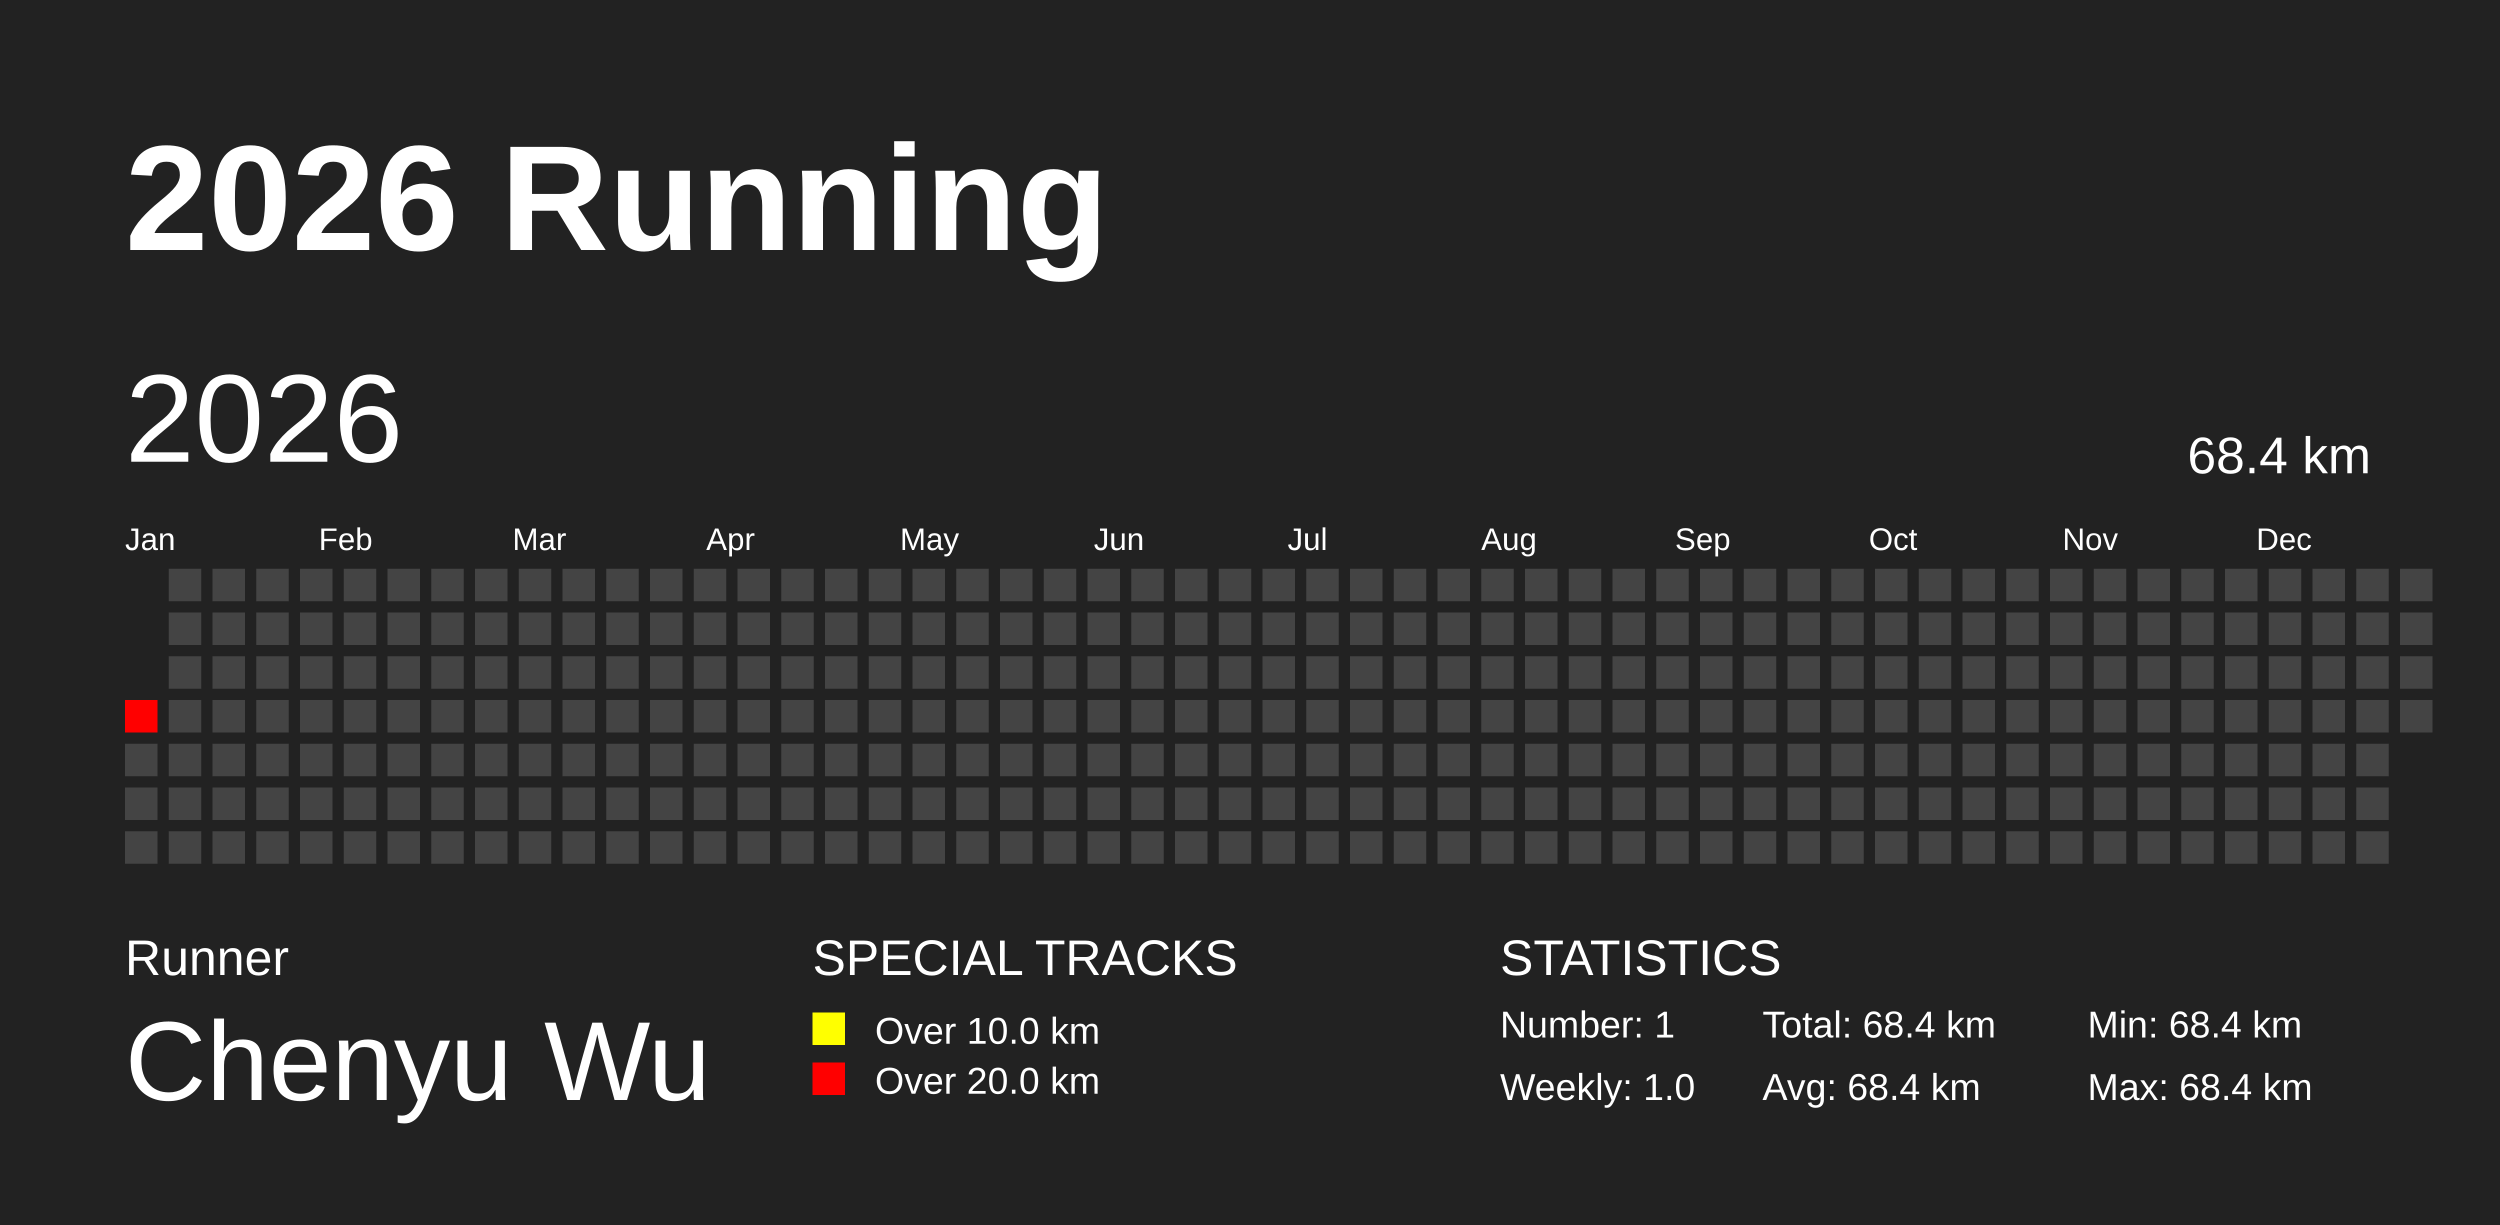
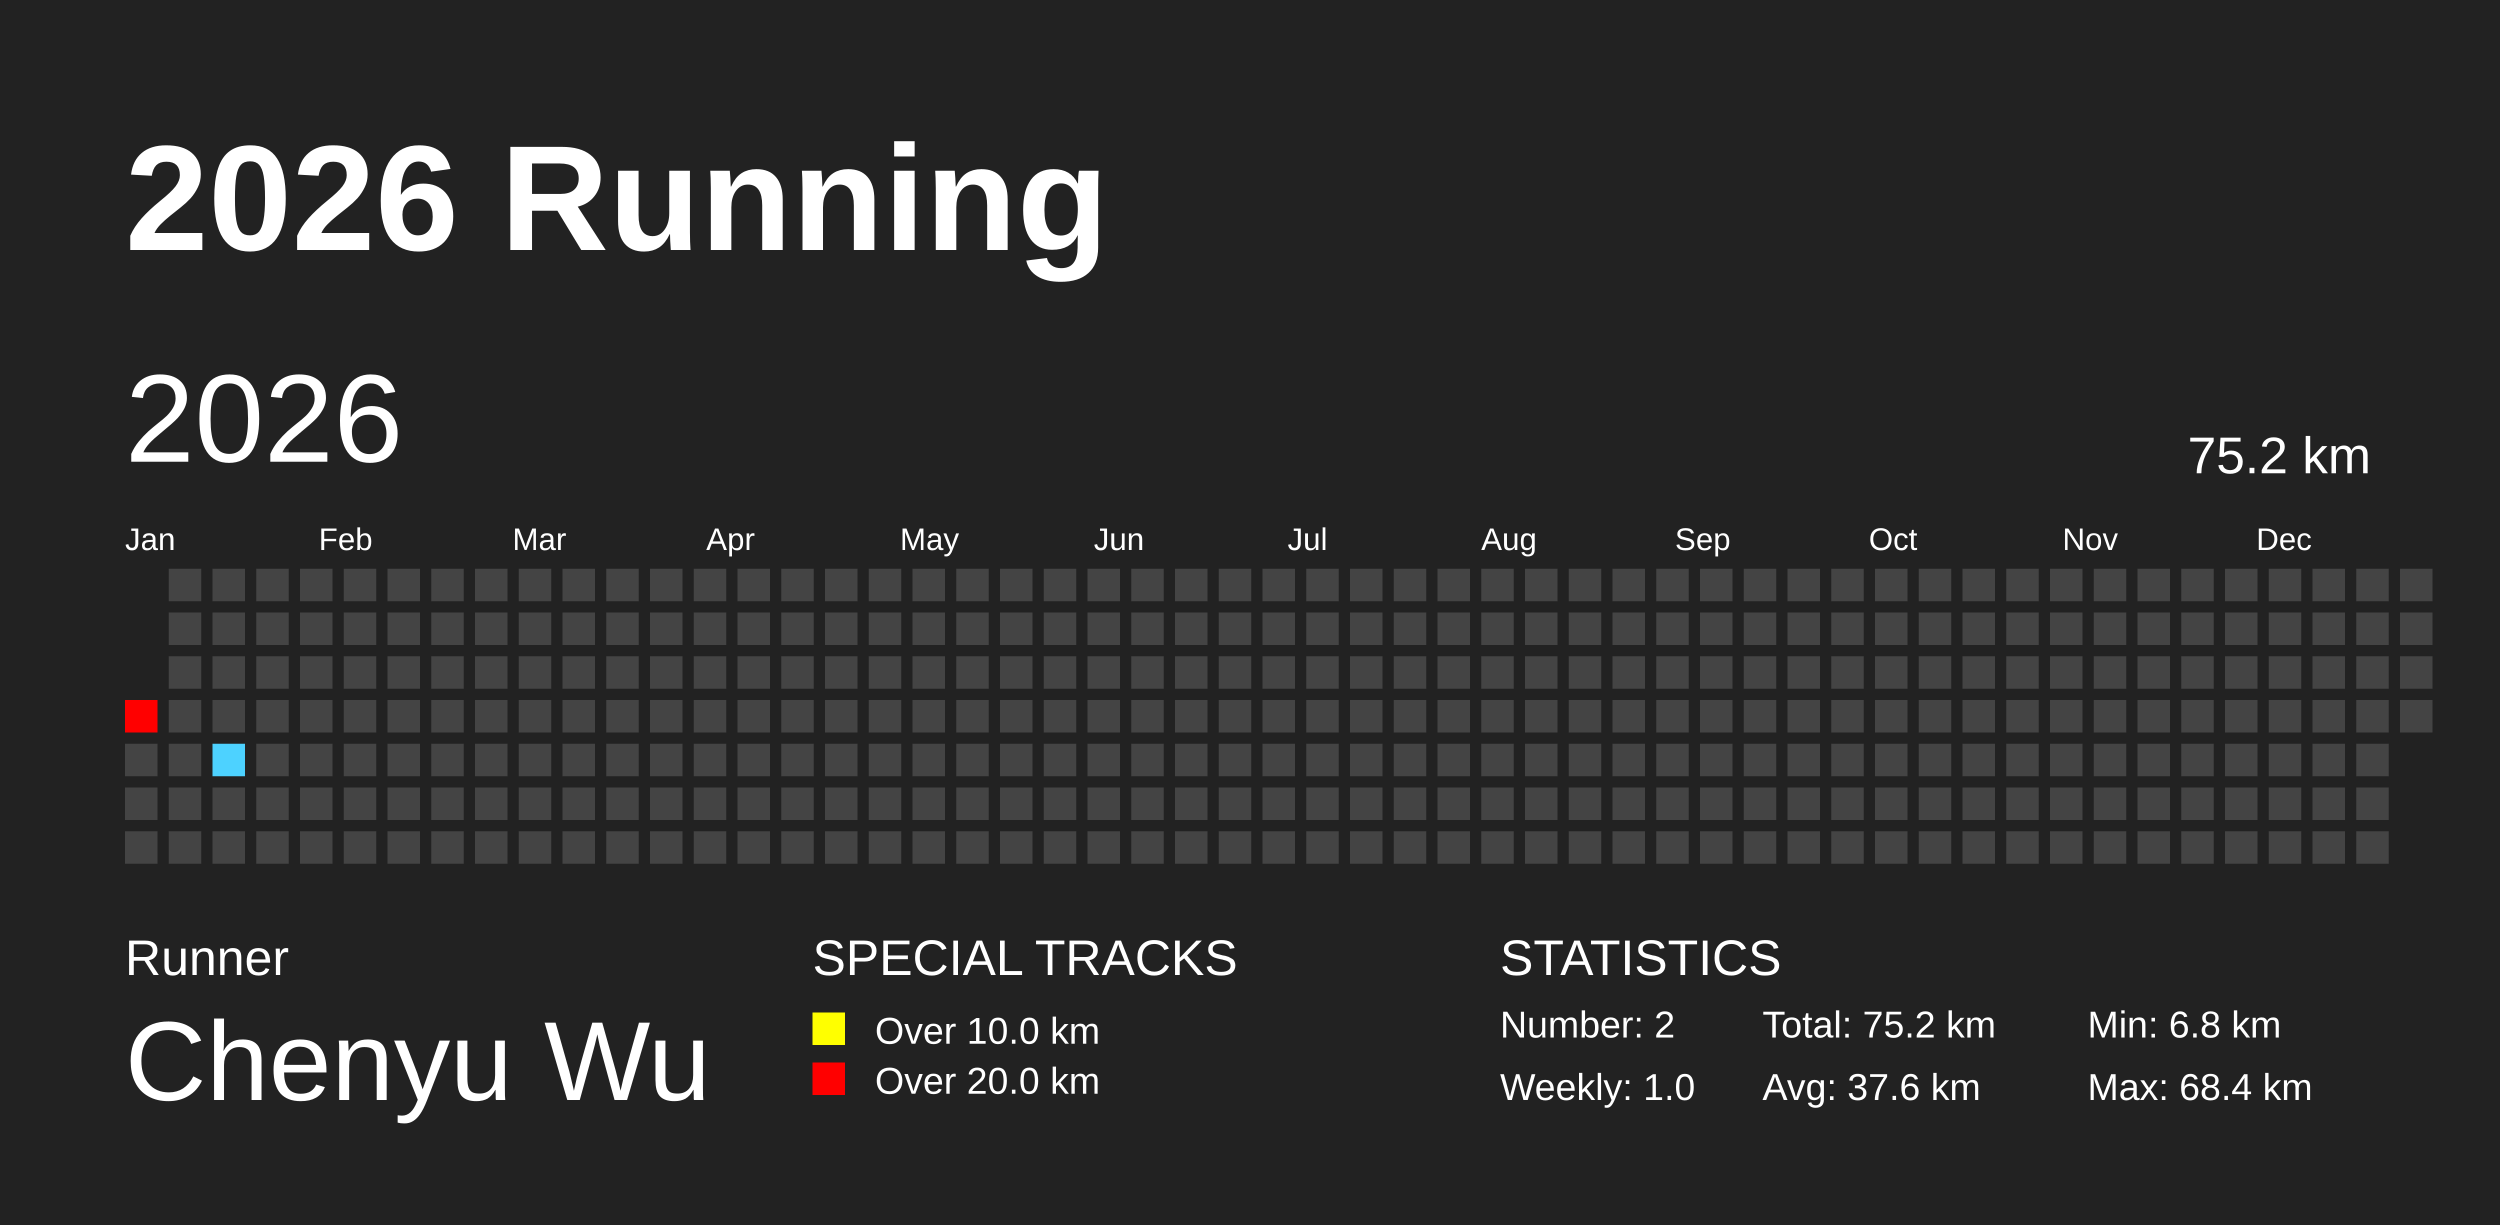
<svg xmlns="http://www.w3.org/2000/svg" baseProfile="full" height="98mm" version="1.1" viewBox="0,0,200,98" width="200mm">
  <defs />
  <rect fill="#222222" height="98" width="200" x="0" y="0" />
  <text fill="#FFFFFF" style="font-size:12px; font-family:Arial; font-weight:bold;" x="10" y="20">2026 Running</text>
  <text fill="#FFFFFF" style="font-size:4px; font-family:Arial" x="10" y="78">Runner</text>
  <text fill="#FFFFFF" style="font-size:9px; font-family:Arial" x="10" y="88">Chenyu Wu</text>
  <text fill="#FFFFFF" style="font-size:4px; font-family:Arial" x="65" y="78">SPECIAL TRACKS</text>
  <rect fill="yellow" height="2.6" width="2.6" x="65" y="81" />
  <text fill="#FFFFFF" style="font-size:3px; font-family:Arial" x="70" y="83.5">Over 10.0 km</text>
  <rect fill="red" height="2.6" width="2.6" x="65" y="85" />
  <text fill="#FFFFFF" style="font-size:3px; font-family:Arial" x="70" y="87.5">Over 20.0 km</text>
  <text fill="#FFFFFF" style="font-size:4px; font-family:Arial" x="120" y="78">STATISTICS</text>
-   <text fill="#FFFFFF" style="font-size:3px; font-family:Arial" x="120" y="83">Number: 1</text>
+   <text fill="#FFFFFF" style="font-size:3px; font-family:Arial" x="120" y="83">Number: 2</text>
  <text fill="#FFFFFF" style="font-size:3px; font-family:Arial" x="120" y="88">Weekly: 1.0</text>
-   <text fill="#FFFFFF" style="font-size:3px; font-family:Arial" x="141" y="83">Total: 68.4 km</text>
-   <text fill="#FFFFFF" style="font-size:3px; font-family:Arial" x="141" y="88">Avg: 68.4 km</text>
-   <text fill="#FFFFFF" style="font-size:3px; font-family:Arial" x="167" y="83">Min: 68.4 km</text>
+   <text fill="#FFFFFF" style="font-size:3px; font-family:Arial" x="141" y="83">Total: 75.2 km</text>
+   <text fill="#FFFFFF" style="font-size:3px; font-family:Arial" x="141" y="88">Avg: 37.6 km</text>
+   <text fill="#FFFFFF" style="font-size:3px; font-family:Arial" x="167" y="83">Min: 6.8 km</text>
  <text fill="#FFFFFF" style="font-size:3px; font-family:Arial" x="167" y="88">Max: 68.4 km</text>
  <text dominant-baseline="hanging" fill="#FFFFFF" style="font-size:10.0px; font-family:Arial;" x="10" y="30">2026</text>
-   <text dominant-baseline="hanging" fill="#FFFFFF" style="font-size:4.125px; font-family:Arial;" x="175" y="35">68.4 km</text>
+   <text dominant-baseline="hanging" fill="#FFFFFF" style="font-size:4.125px; font-family:Arial;" x="175" y="35">75.2 km</text>
  <text fill="#FFFFFF" style="font-size:2.5px; font-family:Arial" x="10.0" y="44">Jan</text>
  <text fill="#FFFFFF" style="font-size:2.5px; font-family:Arial" x="25.5" y="44">Feb</text>
  <text fill="#FFFFFF" style="font-size:2.5px; font-family:Arial" x="41.0" y="44">Mar</text>
  <text fill="#FFFFFF" style="font-size:2.5px; font-family:Arial" x="56.5" y="44">Apr</text>
  <text fill="#FFFFFF" style="font-size:2.5px; font-family:Arial" x="72.0" y="44">May</text>
  <text fill="#FFFFFF" style="font-size:2.5px; font-family:Arial" x="87.5" y="44">Jun</text>
  <text fill="#FFFFFF" style="font-size:2.5px; font-family:Arial" x="103.0" y="44">Jul</text>
  <text fill="#FFFFFF" style="font-size:2.5px; font-family:Arial" x="118.5" y="44">Aug</text>
  <text fill="#FFFFFF" style="font-size:2.5px; font-family:Arial" x="134.0" y="44">Sep</text>
  <text fill="#FFFFFF" style="font-size:2.5px; font-family:Arial" x="149.5" y="44">Oct</text>
  <text fill="#FFFFFF" style="font-size:2.5px; font-family:Arial" x="165.0" y="44">Nov</text>
  <text fill="#FFFFFF" style="font-size:2.5px; font-family:Arial" x="180.5" y="44">Dec</text>
  <rect fill="red" height="2.6" width="2.6" x="10.0" y="56.0" />
  <rect fill="#444444" height="2.6" width="2.6" x="10.0" y="59.5" />
  <rect fill="#444444" height="2.6" width="2.6" x="10.0" y="63.0" />
  <rect fill="#444444" height="2.6" width="2.6" x="10.0" y="66.5" />
  <rect fill="#444444" height="2.6" width="2.6" x="13.5" y="45.5" />
  <rect fill="#444444" height="2.6" width="2.6" x="13.5" y="49.0" />
  <rect fill="#444444" height="2.6" width="2.6" x="13.5" y="52.5" />
  <rect fill="#444444" height="2.6" width="2.6" x="13.5" y="56.0" />
  <rect fill="#444444" height="2.6" width="2.6" x="13.5" y="59.5" />
  <rect fill="#444444" height="2.6" width="2.6" x="13.5" y="63.0" />
  <rect fill="#444444" height="2.6" width="2.6" x="13.5" y="66.5" />
  <rect fill="#444444" height="2.6" width="2.6" x="17.0" y="45.5" />
  <rect fill="#444444" height="2.6" width="2.6" x="17.0" y="49.0" />
  <rect fill="#444444" height="2.6" width="2.6" x="17.0" y="52.5" />
  <rect fill="#444444" height="2.6" width="2.6" x="17.0" y="56.0" />
-   <rect fill="#444444" height="2.6" width="2.6" x="17.0" y="59.5" />
+   <rect fill="#4dd2ff" height="2.6" width="2.6" x="17.0" y="59.5" />
  <rect fill="#444444" height="2.6" width="2.6" x="17.0" y="63.0" />
  <rect fill="#444444" height="2.6" width="2.6" x="17.0" y="66.5" />
  <rect fill="#444444" height="2.6" width="2.6" x="20.5" y="45.5" />
  <rect fill="#444444" height="2.6" width="2.6" x="20.5" y="49.0" />
  <rect fill="#444444" height="2.6" width="2.6" x="20.5" y="52.5" />
  <rect fill="#444444" height="2.6" width="2.6" x="20.5" y="56.0" />
  <rect fill="#444444" height="2.6" width="2.6" x="20.5" y="59.5" />
  <rect fill="#444444" height="2.6" width="2.6" x="20.5" y="63.0" />
  <rect fill="#444444" height="2.6" width="2.6" x="20.5" y="66.5" />
  <rect fill="#444444" height="2.6" width="2.6" x="24.0" y="45.5" />
  <rect fill="#444444" height="2.6" width="2.6" x="24.0" y="49.0" />
  <rect fill="#444444" height="2.6" width="2.6" x="24.0" y="52.5" />
  <rect fill="#444444" height="2.6" width="2.6" x="24.0" y="56.0" />
  <rect fill="#444444" height="2.6" width="2.6" x="24.0" y="59.5" />
  <rect fill="#444444" height="2.6" width="2.6" x="24.0" y="63.0" />
  <rect fill="#444444" height="2.6" width="2.6" x="24.0" y="66.5" />
  <rect fill="#444444" height="2.6" width="2.6" x="27.5" y="45.5" />
  <rect fill="#444444" height="2.6" width="2.6" x="27.5" y="49.0" />
  <rect fill="#444444" height="2.6" width="2.6" x="27.5" y="52.5" />
  <rect fill="#444444" height="2.6" width="2.6" x="27.5" y="56.0" />
  <rect fill="#444444" height="2.6" width="2.6" x="27.5" y="59.5" />
  <rect fill="#444444" height="2.6" width="2.6" x="27.5" y="63.0" />
  <rect fill="#444444" height="2.6" width="2.6" x="27.5" y="66.5" />
  <rect fill="#444444" height="2.6" width="2.6" x="31.0" y="45.5" />
  <rect fill="#444444" height="2.6" width="2.6" x="31.0" y="49.0" />
  <rect fill="#444444" height="2.6" width="2.6" x="31.0" y="52.5" />
  <rect fill="#444444" height="2.6" width="2.6" x="31.0" y="56.0" />
  <rect fill="#444444" height="2.6" width="2.6" x="31.0" y="59.5" />
  <rect fill="#444444" height="2.6" width="2.6" x="31.0" y="63.0" />
  <rect fill="#444444" height="2.6" width="2.6" x="31.0" y="66.5" />
  <rect fill="#444444" height="2.6" width="2.6" x="34.5" y="45.5" />
  <rect fill="#444444" height="2.6" width="2.6" x="34.5" y="49.0" />
  <rect fill="#444444" height="2.6" width="2.6" x="34.5" y="52.5" />
  <rect fill="#444444" height="2.6" width="2.6" x="34.5" y="56.0" />
  <rect fill="#444444" height="2.6" width="2.6" x="34.5" y="59.5" />
  <rect fill="#444444" height="2.6" width="2.6" x="34.5" y="63.0" />
  <rect fill="#444444" height="2.6" width="2.6" x="34.5" y="66.5" />
  <rect fill="#444444" height="2.6" width="2.6" x="38.0" y="45.5" />
  <rect fill="#444444" height="2.6" width="2.6" x="38.0" y="49.0" />
  <rect fill="#444444" height="2.6" width="2.6" x="38.0" y="52.5" />
  <rect fill="#444444" height="2.6" width="2.6" x="38.0" y="56.0" />
  <rect fill="#444444" height="2.6" width="2.6" x="38.0" y="59.5" />
  <rect fill="#444444" height="2.6" width="2.6" x="38.0" y="63.0" />
  <rect fill="#444444" height="2.6" width="2.6" x="38.0" y="66.5" />
  <rect fill="#444444" height="2.6" width="2.6" x="41.5" y="45.5" />
  <rect fill="#444444" height="2.6" width="2.6" x="41.5" y="49.0" />
  <rect fill="#444444" height="2.6" width="2.6" x="41.5" y="52.5" />
  <rect fill="#444444" height="2.6" width="2.6" x="41.5" y="56.0" />
  <rect fill="#444444" height="2.6" width="2.6" x="41.5" y="59.5" />
  <rect fill="#444444" height="2.6" width="2.6" x="41.5" y="63.0" />
  <rect fill="#444444" height="2.6" width="2.6" x="41.5" y="66.5" />
  <rect fill="#444444" height="2.6" width="2.6" x="45.0" y="45.5" />
  <rect fill="#444444" height="2.6" width="2.6" x="45.0" y="49.0" />
  <rect fill="#444444" height="2.6" width="2.6" x="45.0" y="52.5" />
  <rect fill="#444444" height="2.6" width="2.6" x="45.0" y="56.0" />
  <rect fill="#444444" height="2.6" width="2.6" x="45.0" y="59.5" />
  <rect fill="#444444" height="2.6" width="2.6" x="45.0" y="63.0" />
  <rect fill="#444444" height="2.6" width="2.6" x="45.0" y="66.5" />
  <rect fill="#444444" height="2.6" width="2.6" x="48.5" y="45.5" />
  <rect fill="#444444" height="2.6" width="2.6" x="48.5" y="49.0" />
  <rect fill="#444444" height="2.6" width="2.6" x="48.5" y="52.5" />
  <rect fill="#444444" height="2.6" width="2.6" x="48.5" y="56.0" />
  <rect fill="#444444" height="2.6" width="2.6" x="48.5" y="59.5" />
  <rect fill="#444444" height="2.6" width="2.6" x="48.5" y="63.0" />
  <rect fill="#444444" height="2.6" width="2.6" x="48.5" y="66.5" />
  <rect fill="#444444" height="2.6" width="2.6" x="52.0" y="45.5" />
  <rect fill="#444444" height="2.6" width="2.6" x="52.0" y="49.0" />
  <rect fill="#444444" height="2.6" width="2.6" x="52.0" y="52.5" />
  <rect fill="#444444" height="2.6" width="2.6" x="52.0" y="56.0" />
  <rect fill="#444444" height="2.6" width="2.6" x="52.0" y="59.5" />
  <rect fill="#444444" height="2.6" width="2.6" x="52.0" y="63.0" />
  <rect fill="#444444" height="2.6" width="2.6" x="52.0" y="66.5" />
  <rect fill="#444444" height="2.6" width="2.6" x="55.5" y="45.5" />
  <rect fill="#444444" height="2.6" width="2.6" x="55.5" y="49.0" />
  <rect fill="#444444" height="2.6" width="2.6" x="55.5" y="52.5" />
  <rect fill="#444444" height="2.6" width="2.6" x="55.5" y="56.0" />
  <rect fill="#444444" height="2.6" width="2.6" x="55.5" y="59.5" />
  <rect fill="#444444" height="2.6" width="2.6" x="55.5" y="63.0" />
  <rect fill="#444444" height="2.6" width="2.6" x="55.5" y="66.5" />
  <rect fill="#444444" height="2.6" width="2.6" x="59.0" y="45.5" />
  <rect fill="#444444" height="2.6" width="2.6" x="59.0" y="49.0" />
  <rect fill="#444444" height="2.6" width="2.6" x="59.0" y="52.5" />
  <rect fill="#444444" height="2.6" width="2.6" x="59.0" y="56.0" />
  <rect fill="#444444" height="2.6" width="2.6" x="59.0" y="59.5" />
  <rect fill="#444444" height="2.6" width="2.6" x="59.0" y="63.0" />
  <rect fill="#444444" height="2.6" width="2.6" x="59.0" y="66.5" />
  <rect fill="#444444" height="2.6" width="2.6" x="62.5" y="45.5" />
  <rect fill="#444444" height="2.6" width="2.6" x="62.5" y="49.0" />
  <rect fill="#444444" height="2.6" width="2.6" x="62.5" y="52.5" />
  <rect fill="#444444" height="2.6" width="2.6" x="62.5" y="56.0" />
  <rect fill="#444444" height="2.6" width="2.6" x="62.5" y="59.5" />
  <rect fill="#444444" height="2.6" width="2.6" x="62.5" y="63.0" />
  <rect fill="#444444" height="2.6" width="2.6" x="62.5" y="66.5" />
  <rect fill="#444444" height="2.6" width="2.6" x="66.0" y="45.5" />
  <rect fill="#444444" height="2.6" width="2.6" x="66.0" y="49.0" />
  <rect fill="#444444" height="2.6" width="2.6" x="66.0" y="52.5" />
  <rect fill="#444444" height="2.6" width="2.6" x="66.0" y="56.0" />
  <rect fill="#444444" height="2.6" width="2.6" x="66.0" y="59.5" />
  <rect fill="#444444" height="2.6" width="2.6" x="66.0" y="63.0" />
  <rect fill="#444444" height="2.6" width="2.6" x="66.0" y="66.5" />
  <rect fill="#444444" height="2.6" width="2.6" x="69.5" y="45.5" />
  <rect fill="#444444" height="2.6" width="2.6" x="69.5" y="49.0" />
  <rect fill="#444444" height="2.6" width="2.6" x="69.5" y="52.5" />
  <rect fill="#444444" height="2.6" width="2.6" x="69.5" y="56.0" />
  <rect fill="#444444" height="2.6" width="2.6" x="69.5" y="59.5" />
  <rect fill="#444444" height="2.6" width="2.6" x="69.5" y="63.0" />
  <rect fill="#444444" height="2.6" width="2.6" x="69.5" y="66.5" />
  <rect fill="#444444" height="2.6" width="2.6" x="73.0" y="45.5" />
  <rect fill="#444444" height="2.6" width="2.6" x="73.0" y="49.0" />
  <rect fill="#444444" height="2.6" width="2.6" x="73.0" y="52.5" />
  <rect fill="#444444" height="2.6" width="2.6" x="73.0" y="56.0" />
  <rect fill="#444444" height="2.6" width="2.6" x="73.0" y="59.5" />
  <rect fill="#444444" height="2.6" width="2.6" x="73.0" y="63.0" />
  <rect fill="#444444" height="2.6" width="2.6" x="73.0" y="66.5" />
  <rect fill="#444444" height="2.6" width="2.6" x="76.5" y="45.5" />
  <rect fill="#444444" height="2.6" width="2.6" x="76.5" y="49.0" />
  <rect fill="#444444" height="2.6" width="2.6" x="76.5" y="52.5" />
  <rect fill="#444444" height="2.6" width="2.6" x="76.5" y="56.0" />
  <rect fill="#444444" height="2.6" width="2.6" x="76.5" y="59.5" />
  <rect fill="#444444" height="2.6" width="2.6" x="76.5" y="63.0" />
  <rect fill="#444444" height="2.6" width="2.6" x="76.5" y="66.5" />
  <rect fill="#444444" height="2.6" width="2.6" x="80.0" y="45.5" />
  <rect fill="#444444" height="2.6" width="2.6" x="80.0" y="49.0" />
  <rect fill="#444444" height="2.6" width="2.6" x="80.0" y="52.5" />
  <rect fill="#444444" height="2.6" width="2.6" x="80.0" y="56.0" />
  <rect fill="#444444" height="2.6" width="2.6" x="80.0" y="59.5" />
  <rect fill="#444444" height="2.6" width="2.6" x="80.0" y="63.0" />
  <rect fill="#444444" height="2.6" width="2.6" x="80.0" y="66.5" />
  <rect fill="#444444" height="2.6" width="2.6" x="83.5" y="45.5" />
  <rect fill="#444444" height="2.6" width="2.6" x="83.5" y="49.0" />
  <rect fill="#444444" height="2.6" width="2.6" x="83.5" y="52.5" />
  <rect fill="#444444" height="2.6" width="2.6" x="83.5" y="56.0" />
  <rect fill="#444444" height="2.6" width="2.6" x="83.5" y="59.5" />
  <rect fill="#444444" height="2.6" width="2.6" x="83.5" y="63.0" />
  <rect fill="#444444" height="2.6" width="2.6" x="83.5" y="66.5" />
  <rect fill="#444444" height="2.6" width="2.6" x="87.0" y="45.5" />
  <rect fill="#444444" height="2.6" width="2.6" x="87.0" y="49.0" />
  <rect fill="#444444" height="2.6" width="2.6" x="87.0" y="52.5" />
  <rect fill="#444444" height="2.6" width="2.6" x="87.0" y="56.0" />
  <rect fill="#444444" height="2.6" width="2.6" x="87.0" y="59.5" />
  <rect fill="#444444" height="2.6" width="2.6" x="87.0" y="63.0" />
  <rect fill="#444444" height="2.6" width="2.6" x="87.0" y="66.5" />
  <rect fill="#444444" height="2.6" width="2.6" x="90.5" y="45.5" />
  <rect fill="#444444" height="2.6" width="2.6" x="90.5" y="49.0" />
  <rect fill="#444444" height="2.6" width="2.6" x="90.5" y="52.5" />
  <rect fill="#444444" height="2.6" width="2.6" x="90.5" y="56.0" />
  <rect fill="#444444" height="2.6" width="2.6" x="90.5" y="59.5" />
  <rect fill="#444444" height="2.6" width="2.6" x="90.5" y="63.0" />
  <rect fill="#444444" height="2.6" width="2.6" x="90.5" y="66.5" />
  <rect fill="#444444" height="2.6" width="2.6" x="94.0" y="45.5" />
  <rect fill="#444444" height="2.6" width="2.6" x="94.0" y="49.0" />
  <rect fill="#444444" height="2.6" width="2.6" x="94.0" y="52.5" />
  <rect fill="#444444" height="2.6" width="2.6" x="94.0" y="56.0" />
  <rect fill="#444444" height="2.6" width="2.6" x="94.0" y="59.5" />
  <rect fill="#444444" height="2.6" width="2.6" x="94.0" y="63.0" />
  <rect fill="#444444" height="2.6" width="2.6" x="94.0" y="66.5" />
  <rect fill="#444444" height="2.6" width="2.6" x="97.5" y="45.5" />
  <rect fill="#444444" height="2.6" width="2.6" x="97.5" y="49.0" />
  <rect fill="#444444" height="2.6" width="2.6" x="97.5" y="52.5" />
  <rect fill="#444444" height="2.6" width="2.6" x="97.5" y="56.0" />
  <rect fill="#444444" height="2.6" width="2.6" x="97.5" y="59.5" />
  <rect fill="#444444" height="2.6" width="2.6" x="97.5" y="63.0" />
  <rect fill="#444444" height="2.6" width="2.6" x="97.5" y="66.5" />
  <rect fill="#444444" height="2.6" width="2.6" x="101.0" y="45.5" />
  <rect fill="#444444" height="2.6" width="2.6" x="101.0" y="49.0" />
  <rect fill="#444444" height="2.6" width="2.6" x="101.0" y="52.5" />
  <rect fill="#444444" height="2.6" width="2.6" x="101.0" y="56.0" />
  <rect fill="#444444" height="2.6" width="2.6" x="101.0" y="59.5" />
  <rect fill="#444444" height="2.6" width="2.6" x="101.0" y="63.0" />
  <rect fill="#444444" height="2.6" width="2.6" x="101.0" y="66.5" />
  <rect fill="#444444" height="2.6" width="2.6" x="104.5" y="45.5" />
  <rect fill="#444444" height="2.6" width="2.6" x="104.5" y="49.0" />
  <rect fill="#444444" height="2.6" width="2.6" x="104.5" y="52.5" />
  <rect fill="#444444" height="2.6" width="2.6" x="104.5" y="56.0" />
  <rect fill="#444444" height="2.6" width="2.6" x="104.5" y="59.5" />
  <rect fill="#444444" height="2.6" width="2.6" x="104.5" y="63.0" />
  <rect fill="#444444" height="2.6" width="2.6" x="104.5" y="66.5" />
  <rect fill="#444444" height="2.6" width="2.6" x="108.0" y="45.5" />
  <rect fill="#444444" height="2.6" width="2.6" x="108.0" y="49.0" />
  <rect fill="#444444" height="2.6" width="2.6" x="108.0" y="52.5" />
  <rect fill="#444444" height="2.6" width="2.6" x="108.0" y="56.0" />
  <rect fill="#444444" height="2.6" width="2.6" x="108.0" y="59.5" />
  <rect fill="#444444" height="2.6" width="2.6" x="108.0" y="63.0" />
  <rect fill="#444444" height="2.6" width="2.6" x="108.0" y="66.5" />
  <rect fill="#444444" height="2.6" width="2.6" x="111.5" y="45.5" />
  <rect fill="#444444" height="2.6" width="2.6" x="111.5" y="49.0" />
  <rect fill="#444444" height="2.6" width="2.6" x="111.5" y="52.5" />
  <rect fill="#444444" height="2.6" width="2.6" x="111.5" y="56.0" />
  <rect fill="#444444" height="2.6" width="2.6" x="111.5" y="59.5" />
  <rect fill="#444444" height="2.6" width="2.6" x="111.5" y="63.0" />
  <rect fill="#444444" height="2.6" width="2.6" x="111.5" y="66.5" />
  <rect fill="#444444" height="2.6" width="2.6" x="115.0" y="45.5" />
  <rect fill="#444444" height="2.6" width="2.6" x="115.0" y="49.0" />
  <rect fill="#444444" height="2.6" width="2.6" x="115.0" y="52.5" />
  <rect fill="#444444" height="2.6" width="2.6" x="115.0" y="56.0" />
  <rect fill="#444444" height="2.6" width="2.6" x="115.0" y="59.5" />
  <rect fill="#444444" height="2.6" width="2.6" x="115.0" y="63.0" />
  <rect fill="#444444" height="2.6" width="2.6" x="115.0" y="66.5" />
  <rect fill="#444444" height="2.6" width="2.6" x="118.5" y="45.5" />
  <rect fill="#444444" height="2.6" width="2.6" x="118.5" y="49.0" />
  <rect fill="#444444" height="2.6" width="2.6" x="118.5" y="52.5" />
  <rect fill="#444444" height="2.6" width="2.6" x="118.5" y="56.0" />
  <rect fill="#444444" height="2.6" width="2.6" x="118.5" y="59.5" />
  <rect fill="#444444" height="2.6" width="2.6" x="118.5" y="63.0" />
  <rect fill="#444444" height="2.6" width="2.6" x="118.5" y="66.5" />
  <rect fill="#444444" height="2.6" width="2.6" x="122.0" y="45.5" />
  <rect fill="#444444" height="2.6" width="2.6" x="122.0" y="49.0" />
  <rect fill="#444444" height="2.6" width="2.6" x="122.0" y="52.5" />
  <rect fill="#444444" height="2.6" width="2.6" x="122.0" y="56.0" />
  <rect fill="#444444" height="2.6" width="2.6" x="122.0" y="59.5" />
  <rect fill="#444444" height="2.6" width="2.6" x="122.0" y="63.0" />
  <rect fill="#444444" height="2.6" width="2.6" x="122.0" y="66.5" />
  <rect fill="#444444" height="2.6" width="2.6" x="125.5" y="45.5" />
  <rect fill="#444444" height="2.6" width="2.6" x="125.5" y="49.0" />
  <rect fill="#444444" height="2.6" width="2.6" x="125.5" y="52.5" />
  <rect fill="#444444" height="2.6" width="2.6" x="125.5" y="56.0" />
  <rect fill="#444444" height="2.6" width="2.6" x="125.5" y="59.5" />
  <rect fill="#444444" height="2.6" width="2.6" x="125.5" y="63.0" />
  <rect fill="#444444" height="2.6" width="2.6" x="125.5" y="66.5" />
  <rect fill="#444444" height="2.6" width="2.6" x="129.0" y="45.5" />
  <rect fill="#444444" height="2.6" width="2.6" x="129.0" y="49.0" />
  <rect fill="#444444" height="2.6" width="2.6" x="129.0" y="52.5" />
  <rect fill="#444444" height="2.6" width="2.6" x="129.0" y="56.0" />
  <rect fill="#444444" height="2.6" width="2.6" x="129.0" y="59.5" />
  <rect fill="#444444" height="2.6" width="2.6" x="129.0" y="63.0" />
  <rect fill="#444444" height="2.6" width="2.6" x="129.0" y="66.5" />
  <rect fill="#444444" height="2.6" width="2.6" x="132.5" y="45.5" />
  <rect fill="#444444" height="2.6" width="2.6" x="132.5" y="49.0" />
  <rect fill="#444444" height="2.6" width="2.6" x="132.5" y="52.5" />
  <rect fill="#444444" height="2.6" width="2.6" x="132.5" y="56.0" />
  <rect fill="#444444" height="2.6" width="2.6" x="132.5" y="59.5" />
  <rect fill="#444444" height="2.6" width="2.6" x="132.5" y="63.0" />
  <rect fill="#444444" height="2.6" width="2.6" x="132.5" y="66.5" />
  <rect fill="#444444" height="2.6" width="2.6" x="136.0" y="45.5" />
  <rect fill="#444444" height="2.6" width="2.6" x="136.0" y="49.0" />
  <rect fill="#444444" height="2.6" width="2.6" x="136.0" y="52.5" />
  <rect fill="#444444" height="2.6" width="2.6" x="136.0" y="56.0" />
  <rect fill="#444444" height="2.6" width="2.6" x="136.0" y="59.5" />
  <rect fill="#444444" height="2.6" width="2.6" x="136.0" y="63.0" />
  <rect fill="#444444" height="2.6" width="2.6" x="136.0" y="66.5" />
  <rect fill="#444444" height="2.6" width="2.6" x="139.5" y="45.5" />
  <rect fill="#444444" height="2.6" width="2.6" x="139.5" y="49.0" />
  <rect fill="#444444" height="2.6" width="2.6" x="139.5" y="52.5" />
  <rect fill="#444444" height="2.6" width="2.6" x="139.5" y="56.0" />
  <rect fill="#444444" height="2.6" width="2.6" x="139.5" y="59.5" />
  <rect fill="#444444" height="2.6" width="2.6" x="139.5" y="63.0" />
  <rect fill="#444444" height="2.6" width="2.6" x="139.5" y="66.5" />
  <rect fill="#444444" height="2.6" width="2.6" x="143.0" y="45.5" />
  <rect fill="#444444" height="2.6" width="2.6" x="143.0" y="49.0" />
  <rect fill="#444444" height="2.6" width="2.6" x="143.0" y="52.5" />
  <rect fill="#444444" height="2.6" width="2.6" x="143.0" y="56.0" />
  <rect fill="#444444" height="2.6" width="2.6" x="143.0" y="59.5" />
  <rect fill="#444444" height="2.6" width="2.6" x="143.0" y="63.0" />
  <rect fill="#444444" height="2.6" width="2.6" x="143.0" y="66.5" />
  <rect fill="#444444" height="2.6" width="2.6" x="146.5" y="45.5" />
  <rect fill="#444444" height="2.6" width="2.6" x="146.5" y="49.0" />
  <rect fill="#444444" height="2.6" width="2.6" x="146.5" y="52.5" />
  <rect fill="#444444" height="2.6" width="2.6" x="146.5" y="56.0" />
  <rect fill="#444444" height="2.6" width="2.6" x="146.5" y="59.5" />
  <rect fill="#444444" height="2.6" width="2.6" x="146.5" y="63.0" />
  <rect fill="#444444" height="2.6" width="2.6" x="146.5" y="66.5" />
  <rect fill="#444444" height="2.6" width="2.6" x="150.0" y="45.5" />
  <rect fill="#444444" height="2.6" width="2.6" x="150.0" y="49.0" />
  <rect fill="#444444" height="2.6" width="2.6" x="150.0" y="52.5" />
  <rect fill="#444444" height="2.6" width="2.6" x="150.0" y="56.0" />
  <rect fill="#444444" height="2.6" width="2.6" x="150.0" y="59.5" />
  <rect fill="#444444" height="2.6" width="2.6" x="150.0" y="63.0" />
  <rect fill="#444444" height="2.6" width="2.6" x="150.0" y="66.5" />
  <rect fill="#444444" height="2.6" width="2.6" x="153.5" y="45.5" />
  <rect fill="#444444" height="2.6" width="2.6" x="153.5" y="49.0" />
  <rect fill="#444444" height="2.6" width="2.6" x="153.5" y="52.5" />
  <rect fill="#444444" height="2.6" width="2.6" x="153.5" y="56.0" />
  <rect fill="#444444" height="2.6" width="2.6" x="153.5" y="59.5" />
  <rect fill="#444444" height="2.6" width="2.6" x="153.5" y="63.0" />
  <rect fill="#444444" height="2.6" width="2.6" x="153.5" y="66.5" />
  <rect fill="#444444" height="2.6" width="2.6" x="157.0" y="45.5" />
  <rect fill="#444444" height="2.6" width="2.6" x="157.0" y="49.0" />
  <rect fill="#444444" height="2.6" width="2.6" x="157.0" y="52.5" />
  <rect fill="#444444" height="2.6" width="2.6" x="157.0" y="56.0" />
  <rect fill="#444444" height="2.6" width="2.6" x="157.0" y="59.5" />
  <rect fill="#444444" height="2.6" width="2.6" x="157.0" y="63.0" />
  <rect fill="#444444" height="2.6" width="2.6" x="157.0" y="66.5" />
  <rect fill="#444444" height="2.6" width="2.6" x="160.5" y="45.5" />
  <rect fill="#444444" height="2.6" width="2.6" x="160.5" y="49.0" />
  <rect fill="#444444" height="2.6" width="2.6" x="160.5" y="52.5" />
  <rect fill="#444444" height="2.6" width="2.6" x="160.5" y="56.0" />
  <rect fill="#444444" height="2.6" width="2.6" x="160.5" y="59.5" />
  <rect fill="#444444" height="2.6" width="2.6" x="160.5" y="63.0" />
  <rect fill="#444444" height="2.6" width="2.6" x="160.5" y="66.5" />
  <rect fill="#444444" height="2.6" width="2.6" x="164.0" y="45.5" />
  <rect fill="#444444" height="2.6" width="2.6" x="164.0" y="49.0" />
  <rect fill="#444444" height="2.6" width="2.6" x="164.0" y="52.5" />
  <rect fill="#444444" height="2.6" width="2.6" x="164.0" y="56.0" />
  <rect fill="#444444" height="2.6" width="2.6" x="164.0" y="59.5" />
  <rect fill="#444444" height="2.6" width="2.6" x="164.0" y="63.0" />
  <rect fill="#444444" height="2.6" width="2.6" x="164.0" y="66.5" />
  <rect fill="#444444" height="2.6" width="2.6" x="167.5" y="45.5" />
  <rect fill="#444444" height="2.6" width="2.6" x="167.5" y="49.0" />
  <rect fill="#444444" height="2.6" width="2.6" x="167.5" y="52.5" />
  <rect fill="#444444" height="2.6" width="2.6" x="167.5" y="56.0" />
  <rect fill="#444444" height="2.6" width="2.6" x="167.5" y="59.5" />
  <rect fill="#444444" height="2.6" width="2.6" x="167.5" y="63.0" />
  <rect fill="#444444" height="2.6" width="2.6" x="167.5" y="66.5" />
  <rect fill="#444444" height="2.6" width="2.6" x="171.0" y="45.5" />
  <rect fill="#444444" height="2.6" width="2.6" x="171.0" y="49.0" />
  <rect fill="#444444" height="2.6" width="2.6" x="171.0" y="52.5" />
  <rect fill="#444444" height="2.6" width="2.6" x="171.0" y="56.0" />
  <rect fill="#444444" height="2.6" width="2.6" x="171.0" y="59.5" />
  <rect fill="#444444" height="2.6" width="2.6" x="171.0" y="63.0" />
  <rect fill="#444444" height="2.6" width="2.6" x="171.0" y="66.5" />
  <rect fill="#444444" height="2.6" width="2.6" x="174.5" y="45.5" />
  <rect fill="#444444" height="2.6" width="2.6" x="174.5" y="49.0" />
  <rect fill="#444444" height="2.6" width="2.6" x="174.5" y="52.5" />
  <rect fill="#444444" height="2.6" width="2.6" x="174.5" y="56.0" />
  <rect fill="#444444" height="2.6" width="2.6" x="174.5" y="59.5" />
  <rect fill="#444444" height="2.6" width="2.6" x="174.5" y="63.0" />
  <rect fill="#444444" height="2.6" width="2.6" x="174.5" y="66.5" />
  <rect fill="#444444" height="2.6" width="2.6" x="178.0" y="45.5" />
  <rect fill="#444444" height="2.6" width="2.6" x="178.0" y="49.0" />
  <rect fill="#444444" height="2.6" width="2.6" x="178.0" y="52.5" />
  <rect fill="#444444" height="2.6" width="2.6" x="178.0" y="56.0" />
  <rect fill="#444444" height="2.6" width="2.6" x="178.0" y="59.5" />
  <rect fill="#444444" height="2.6" width="2.6" x="178.0" y="63.0" />
  <rect fill="#444444" height="2.6" width="2.6" x="178.0" y="66.5" />
  <rect fill="#444444" height="2.6" width="2.6" x="181.5" y="45.5" />
  <rect fill="#444444" height="2.6" width="2.6" x="181.5" y="49.0" />
  <rect fill="#444444" height="2.6" width="2.6" x="181.5" y="52.5" />
  <rect fill="#444444" height="2.6" width="2.6" x="181.5" y="56.0" />
  <rect fill="#444444" height="2.6" width="2.6" x="181.5" y="59.5" />
  <rect fill="#444444" height="2.6" width="2.6" x="181.5" y="63.0" />
  <rect fill="#444444" height="2.6" width="2.6" x="181.5" y="66.5" />
  <rect fill="#444444" height="2.6" width="2.6" x="185.0" y="45.5" />
  <rect fill="#444444" height="2.6" width="2.6" x="185.0" y="49.0" />
  <rect fill="#444444" height="2.6" width="2.6" x="185.0" y="52.5" />
  <rect fill="#444444" height="2.6" width="2.6" x="185.0" y="56.0" />
  <rect fill="#444444" height="2.6" width="2.6" x="185.0" y="59.5" />
  <rect fill="#444444" height="2.6" width="2.6" x="185.0" y="63.0" />
  <rect fill="#444444" height="2.6" width="2.6" x="185.0" y="66.5" />
  <rect fill="#444444" height="2.6" width="2.6" x="188.5" y="45.5" />
  <rect fill="#444444" height="2.6" width="2.6" x="188.5" y="49.0" />
  <rect fill="#444444" height="2.6" width="2.6" x="188.5" y="52.5" />
  <rect fill="#444444" height="2.6" width="2.6" x="188.5" y="56.0" />
  <rect fill="#444444" height="2.6" width="2.6" x="188.5" y="59.5" />
  <rect fill="#444444" height="2.6" width="2.6" x="188.5" y="63.0" />
  <rect fill="#444444" height="2.6" width="2.6" x="188.5" y="66.5" />
  <rect fill="#444444" height="2.6" width="2.6" x="192.0" y="45.5" />
  <rect fill="#444444" height="2.6" width="2.6" x="192.0" y="49.0" />
  <rect fill="#444444" height="2.6" width="2.6" x="192.0" y="52.5" />
  <rect fill="#444444" height="2.6" width="2.6" x="192.0" y="56.0" />
</svg>
